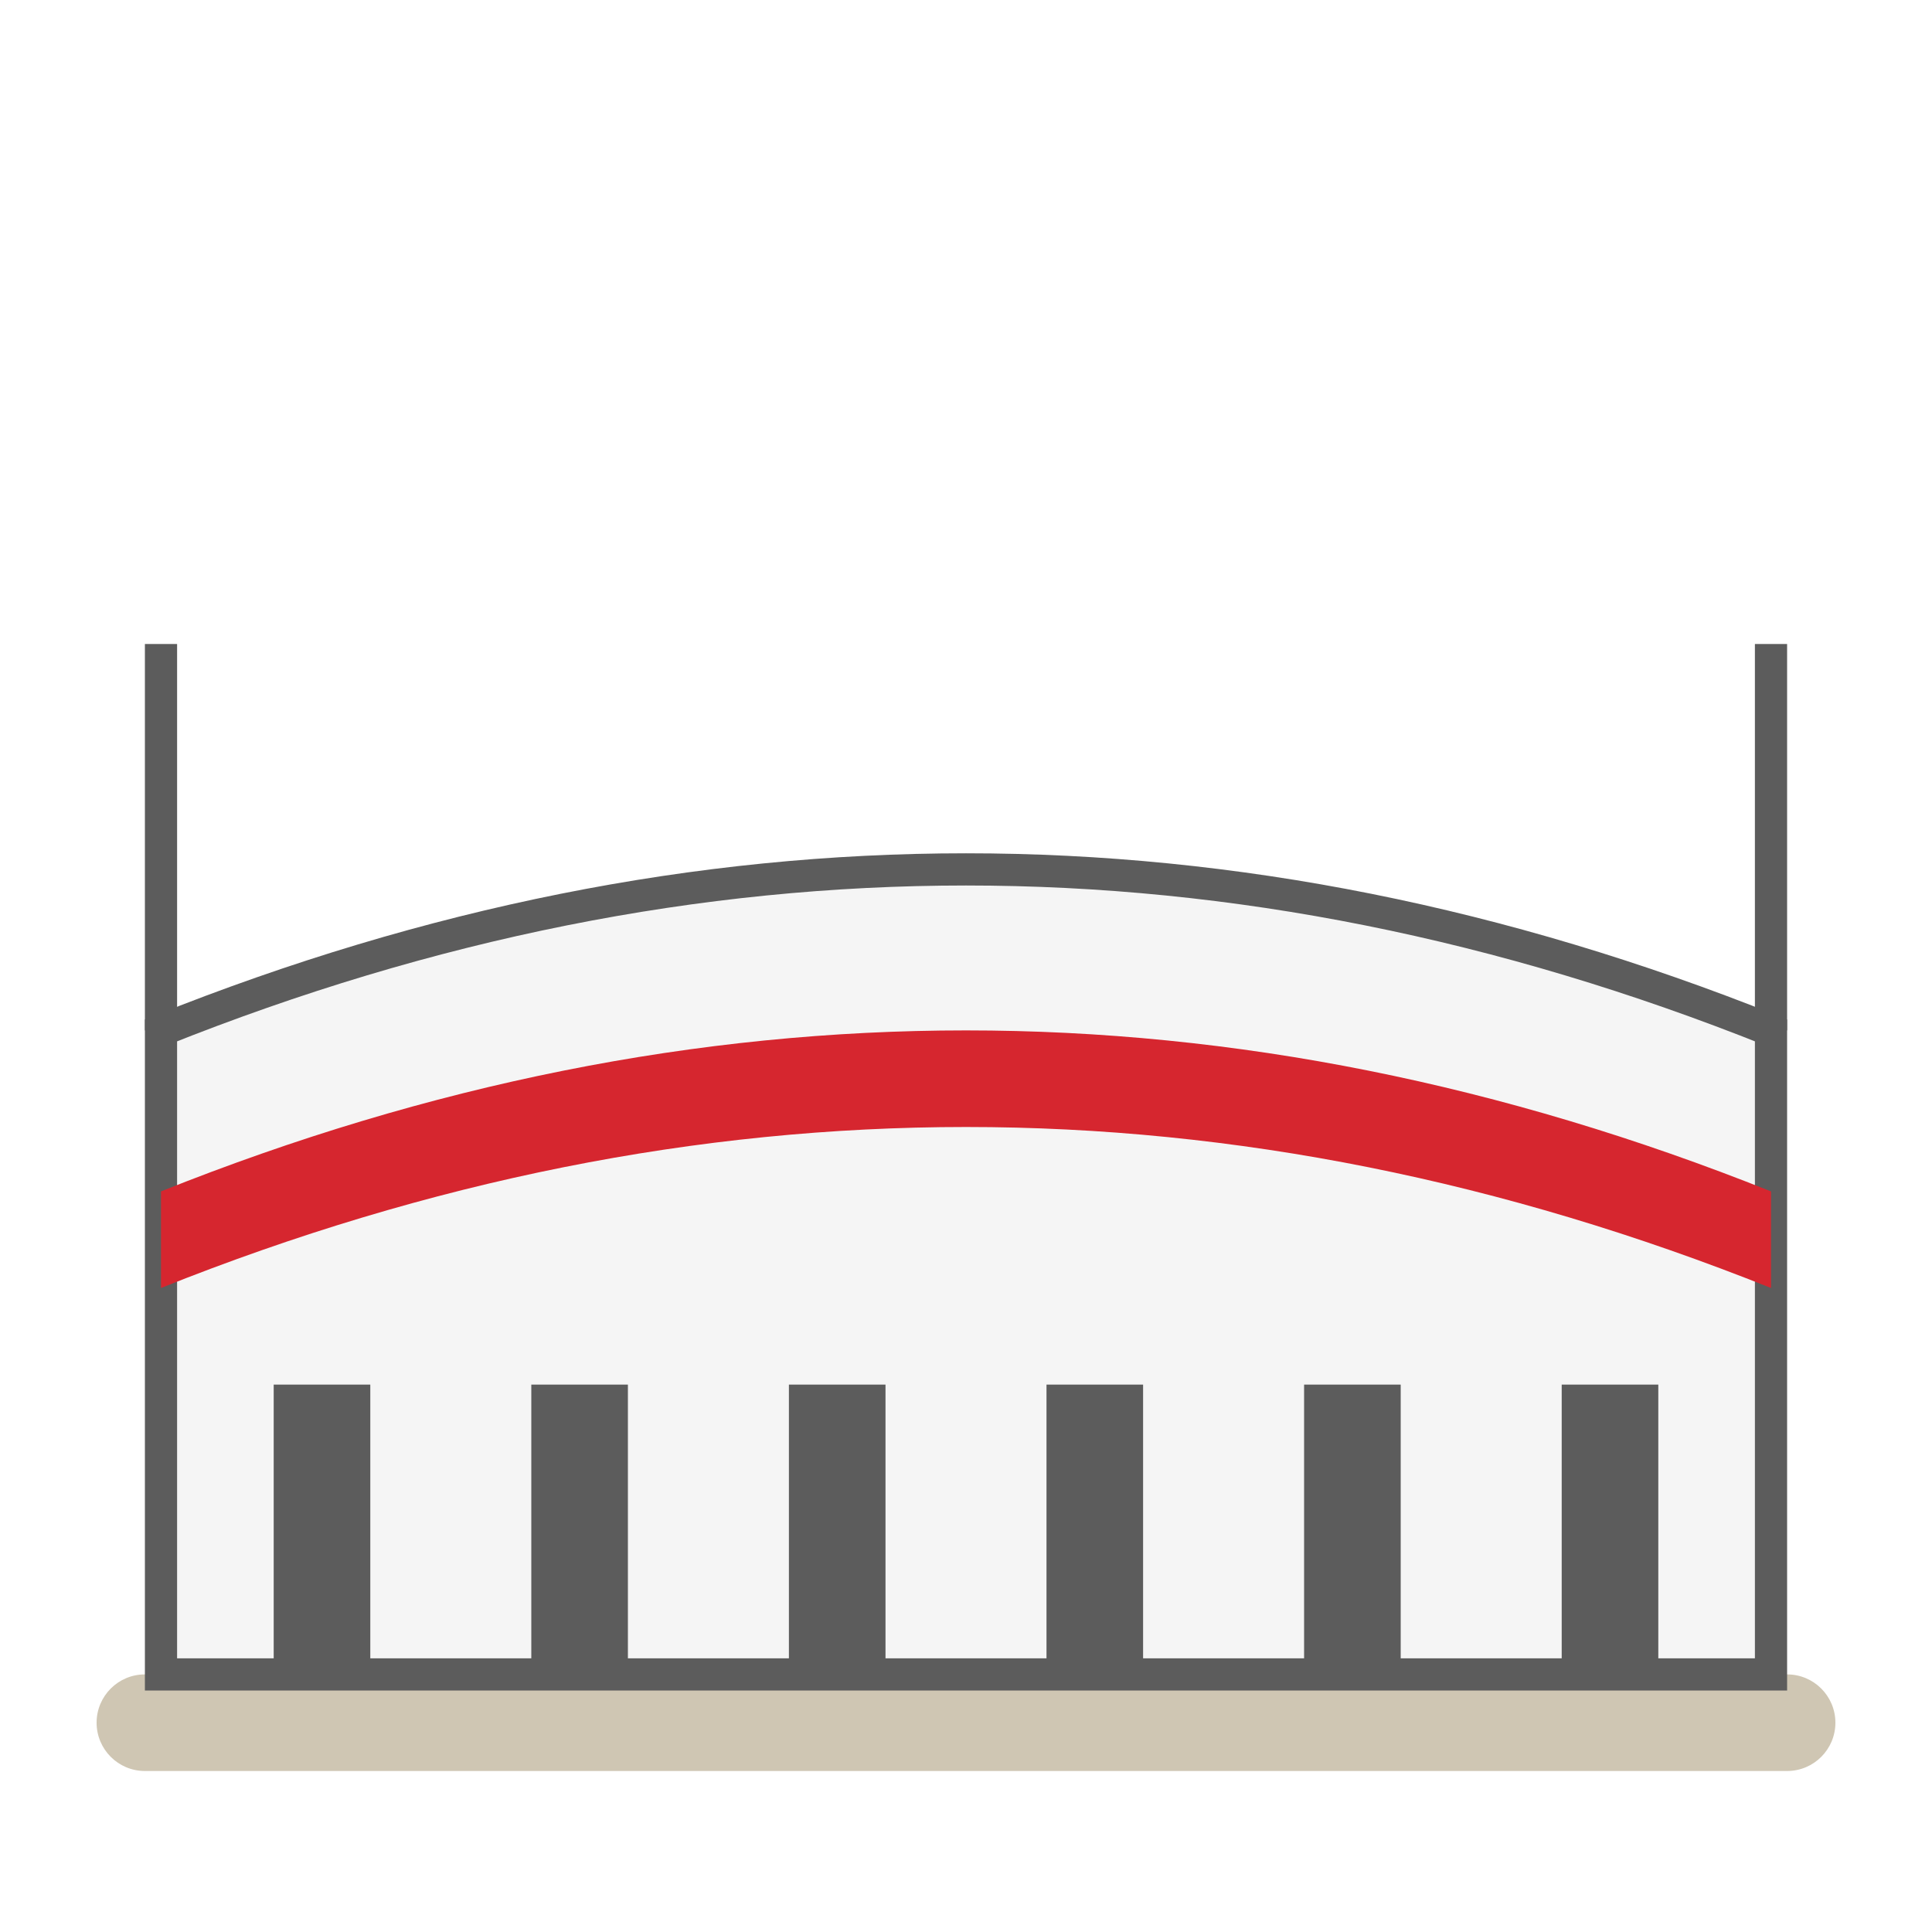
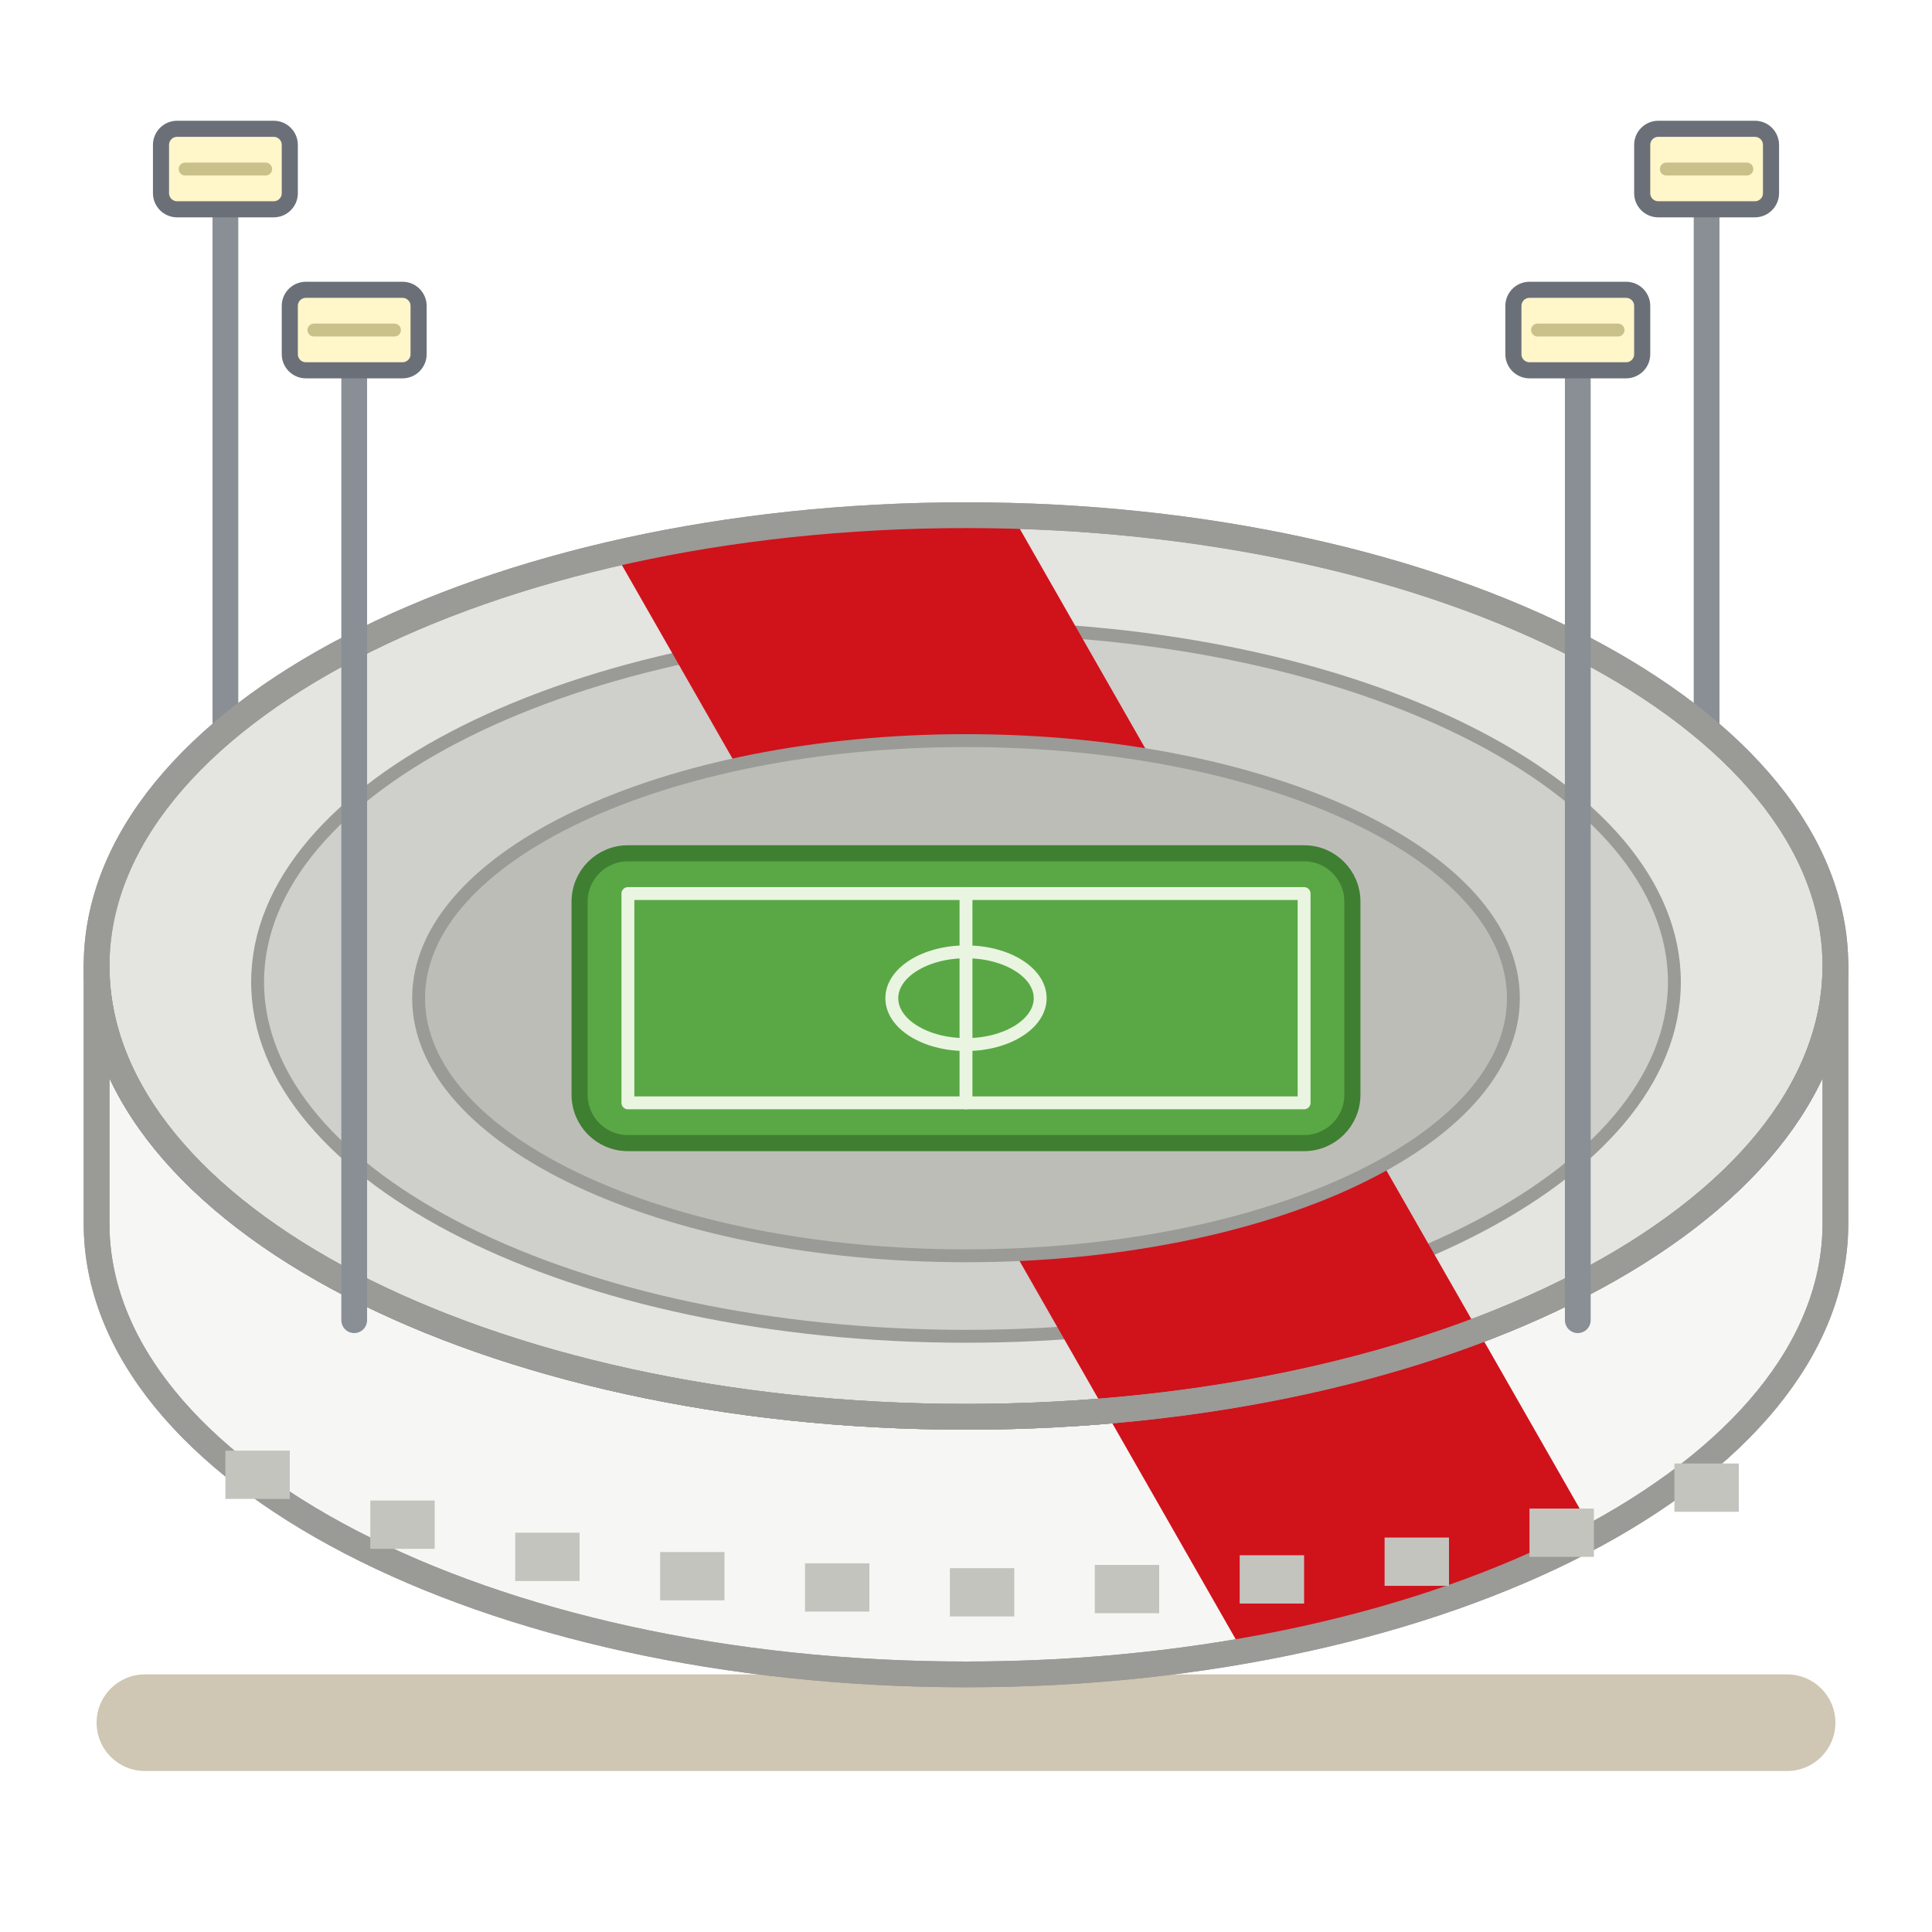
<svg xmlns="http://www.w3.org/2000/svg" viewBox="0 0 120 120">
  <rect x="6" y="104" width="108" height="6" rx="3" fill="#cfc6b3" />
-   <path d="M10 104 V64 Q60 44 110 64 V104 Z" fill="#f5f5f5" stroke="#5c5c5c" stroke-width="2" />
-   <path d="M10 74 Q60 54 110 74 L110 80 Q60 60 10 80 Z" fill="#d6262f" />
-   <g fill="#5c5c5c">
-     <rect x="17" y="86" width="6" height="18" />
-     <rect x="33" y="86" width="6" height="18" />
-     <rect x="49" y="86" width="6" height="18" />
-     <rect x="65" y="86" width="6" height="18" />
-     <rect x="81" y="86" width="6" height="18" />
-     <rect x="97" y="86" width="6" height="18" />
+   <defs>
+     <clipPath id="mnw">
+       <path d="M6 60 V76 A54 28 0 0 0 114 76 V60 A54 28 0 0 1 6 60Z" />
+     </clipPath>
+     <clipPath id="mnt">
+       <path d="M6 60 A54 28 0 0 1 114 60 A54 28 0 0 1 6 60Z" />
+     </clipPath>
+   </defs>
+   <line x1="14" y1="12" x2="14" y2="52" stroke="#8a8f96" stroke-width="1.6" stroke-linecap="round" />
+   <rect x="10" y="8" width="8" height="5" fill="#fff6c9" rx="1" stroke="#6b7078" stroke-width="1" stroke-linejoin="round" />
+   <line x1="11.5" y1="10.5" x2="16.5" y2="10.5" stroke="#c9c08a" stroke-width="0.8" stroke-linecap="round" />
+   <line x1="106" y1="12" x2="106" y2="52" stroke="#8a8f96" stroke-width="1.6" stroke-linecap="round" />
+   <rect x="102" y="8" width="8" height="5" fill="#fff6c9" rx="1" stroke="#6b7078" stroke-width="1" stroke-linejoin="round" />
+   <line x1="103.5" y1="10.5" x2="108.5" y2="10.5" stroke="#c9c08a" stroke-width="0.8" stroke-linecap="round" />
+   <path d="M6 60 V76 A54 28 0 0 0 114 76 V60 A54 28 0 0 1 6 60Z" fill="#f6f6f4" stroke="#9a9a96" stroke-width="1.6" stroke-linejoin="round" />
+   <path d="M6 60 A54 28 0 0 1 114 60 A54 28 0 0 1 6 60Z" fill="#e4e4e1" stroke="#9a9a96" stroke-width="1.6" stroke-linejoin="round" />
+   <ellipse cx="60" cy="61" rx="44" ry="22" fill="#cfcfcb" stroke="#9a9a96" stroke-width="0.8" stroke-linejoin="round" />
+   <g clip-path="url(#mnw)">
+     <path d="M30 20 L56 20 L104 104 L78 104Z" fill="#d0121b" />
  </g>
-   <g stroke="#5c5c5c" stroke-width="2">
-     <line x1="10" y1="64" x2="10" y2="40" />
-     <line x1="110" y1="64" x2="110" y2="40" />
+   <g clip-path="url(#mnt)">
+     <path d="M30 20 L56 20 L104 104 L78 104Z" fill="#d0121b" />
  </g>
+   <ellipse cx="60" cy="62" rx="34" ry="16" fill="#bdbdb8" stroke="#9a9a96" stroke-width="0.8" stroke-linejoin="round" />
+   <path d="M6 60 V76 A54 28 0 0 0 114 76 V60 A54 28 0 0 1 6 60Z" fill="none" stroke="#9a9a96" stroke-width="1.6" stroke-linejoin="round" />
+   <path d="M6 60 A54 28 0 0 1 114 60 A54 28 0 0 1 6 60Z" fill="none" stroke="#9a9a96" stroke-width="1.6" stroke-linejoin="round" />
+   <rect x="36" y="53" width="48" height="18" fill="#5aa845" rx="3" stroke="#3f7f31" stroke-width="1" stroke-linejoin="round" />
+   <rect x="39" y="55.5" width="42" height="13" fill="none" stroke="#e9f5e1" stroke-width="0.8" stroke-linejoin="round" />
+   <line x1="60.0" y1="55.5" x2="60.0" y2="68.5" stroke="#e9f5e1" stroke-width="0.8" stroke-linecap="round" />
+   <ellipse cx="60.0" cy="62.0" rx="4.608" ry="2.88" fill="none" stroke="#e9f5e1" stroke-width="0.8" stroke-linejoin="round" />
+   <rect x="14" y="90.1" width="4" height="3" fill="#c4c4bf" />
+   <rect x="23" y="93.2" width="4" height="3" fill="#c4c4bf" />
+   <rect x="32" y="95.2" width="4" height="3" fill="#c4c4bf" />
+   <rect x="41" y="96.4" width="4" height="3" fill="#c4c4bf" />
+   <rect x="50" y="97.1" width="4" height="3" fill="#c4c4bf" />
+   <rect x="59" y="97.4" width="4" height="3" fill="#c4c4bf" />
+   <rect x="68" y="97.2" width="4" height="3" fill="#c4c4bf" />
+   <rect x="77" y="96.6" width="4" height="3" fill="#c4c4bf" />
+   <rect x="86" y="95.5" width="4" height="3" fill="#c4c4bf" />
+   <rect x="95" y="93.7" width="4" height="3" fill="#c4c4bf" />
+   <rect x="104" y="90.9" width="4" height="3" fill="#c4c4bf" />
+   <line x1="22" y1="22" x2="22" y2="82" stroke="#8a8f96" stroke-width="1.6" stroke-linecap="round" />
+   <rect x="18" y="18" width="8" height="5" fill="#fff6c9" rx="1" stroke="#6b7078" stroke-width="1" stroke-linejoin="round" />
+   <line x1="19.5" y1="20.5" x2="24.5" y2="20.5" stroke="#c9c08a" stroke-width="0.8" stroke-linecap="round" />
+   <line x1="98" y1="22" x2="98" y2="82" stroke="#8a8f96" stroke-width="1.6" stroke-linecap="round" />
+   <rect x="94" y="18" width="8" height="5" fill="#fff6c9" rx="1" stroke="#6b7078" stroke-width="1" stroke-linejoin="round" />
+   <line x1="95.5" y1="20.5" x2="100.5" y2="20.5" stroke="#c9c08a" stroke-width="0.8" stroke-linecap="round" />
</svg>
